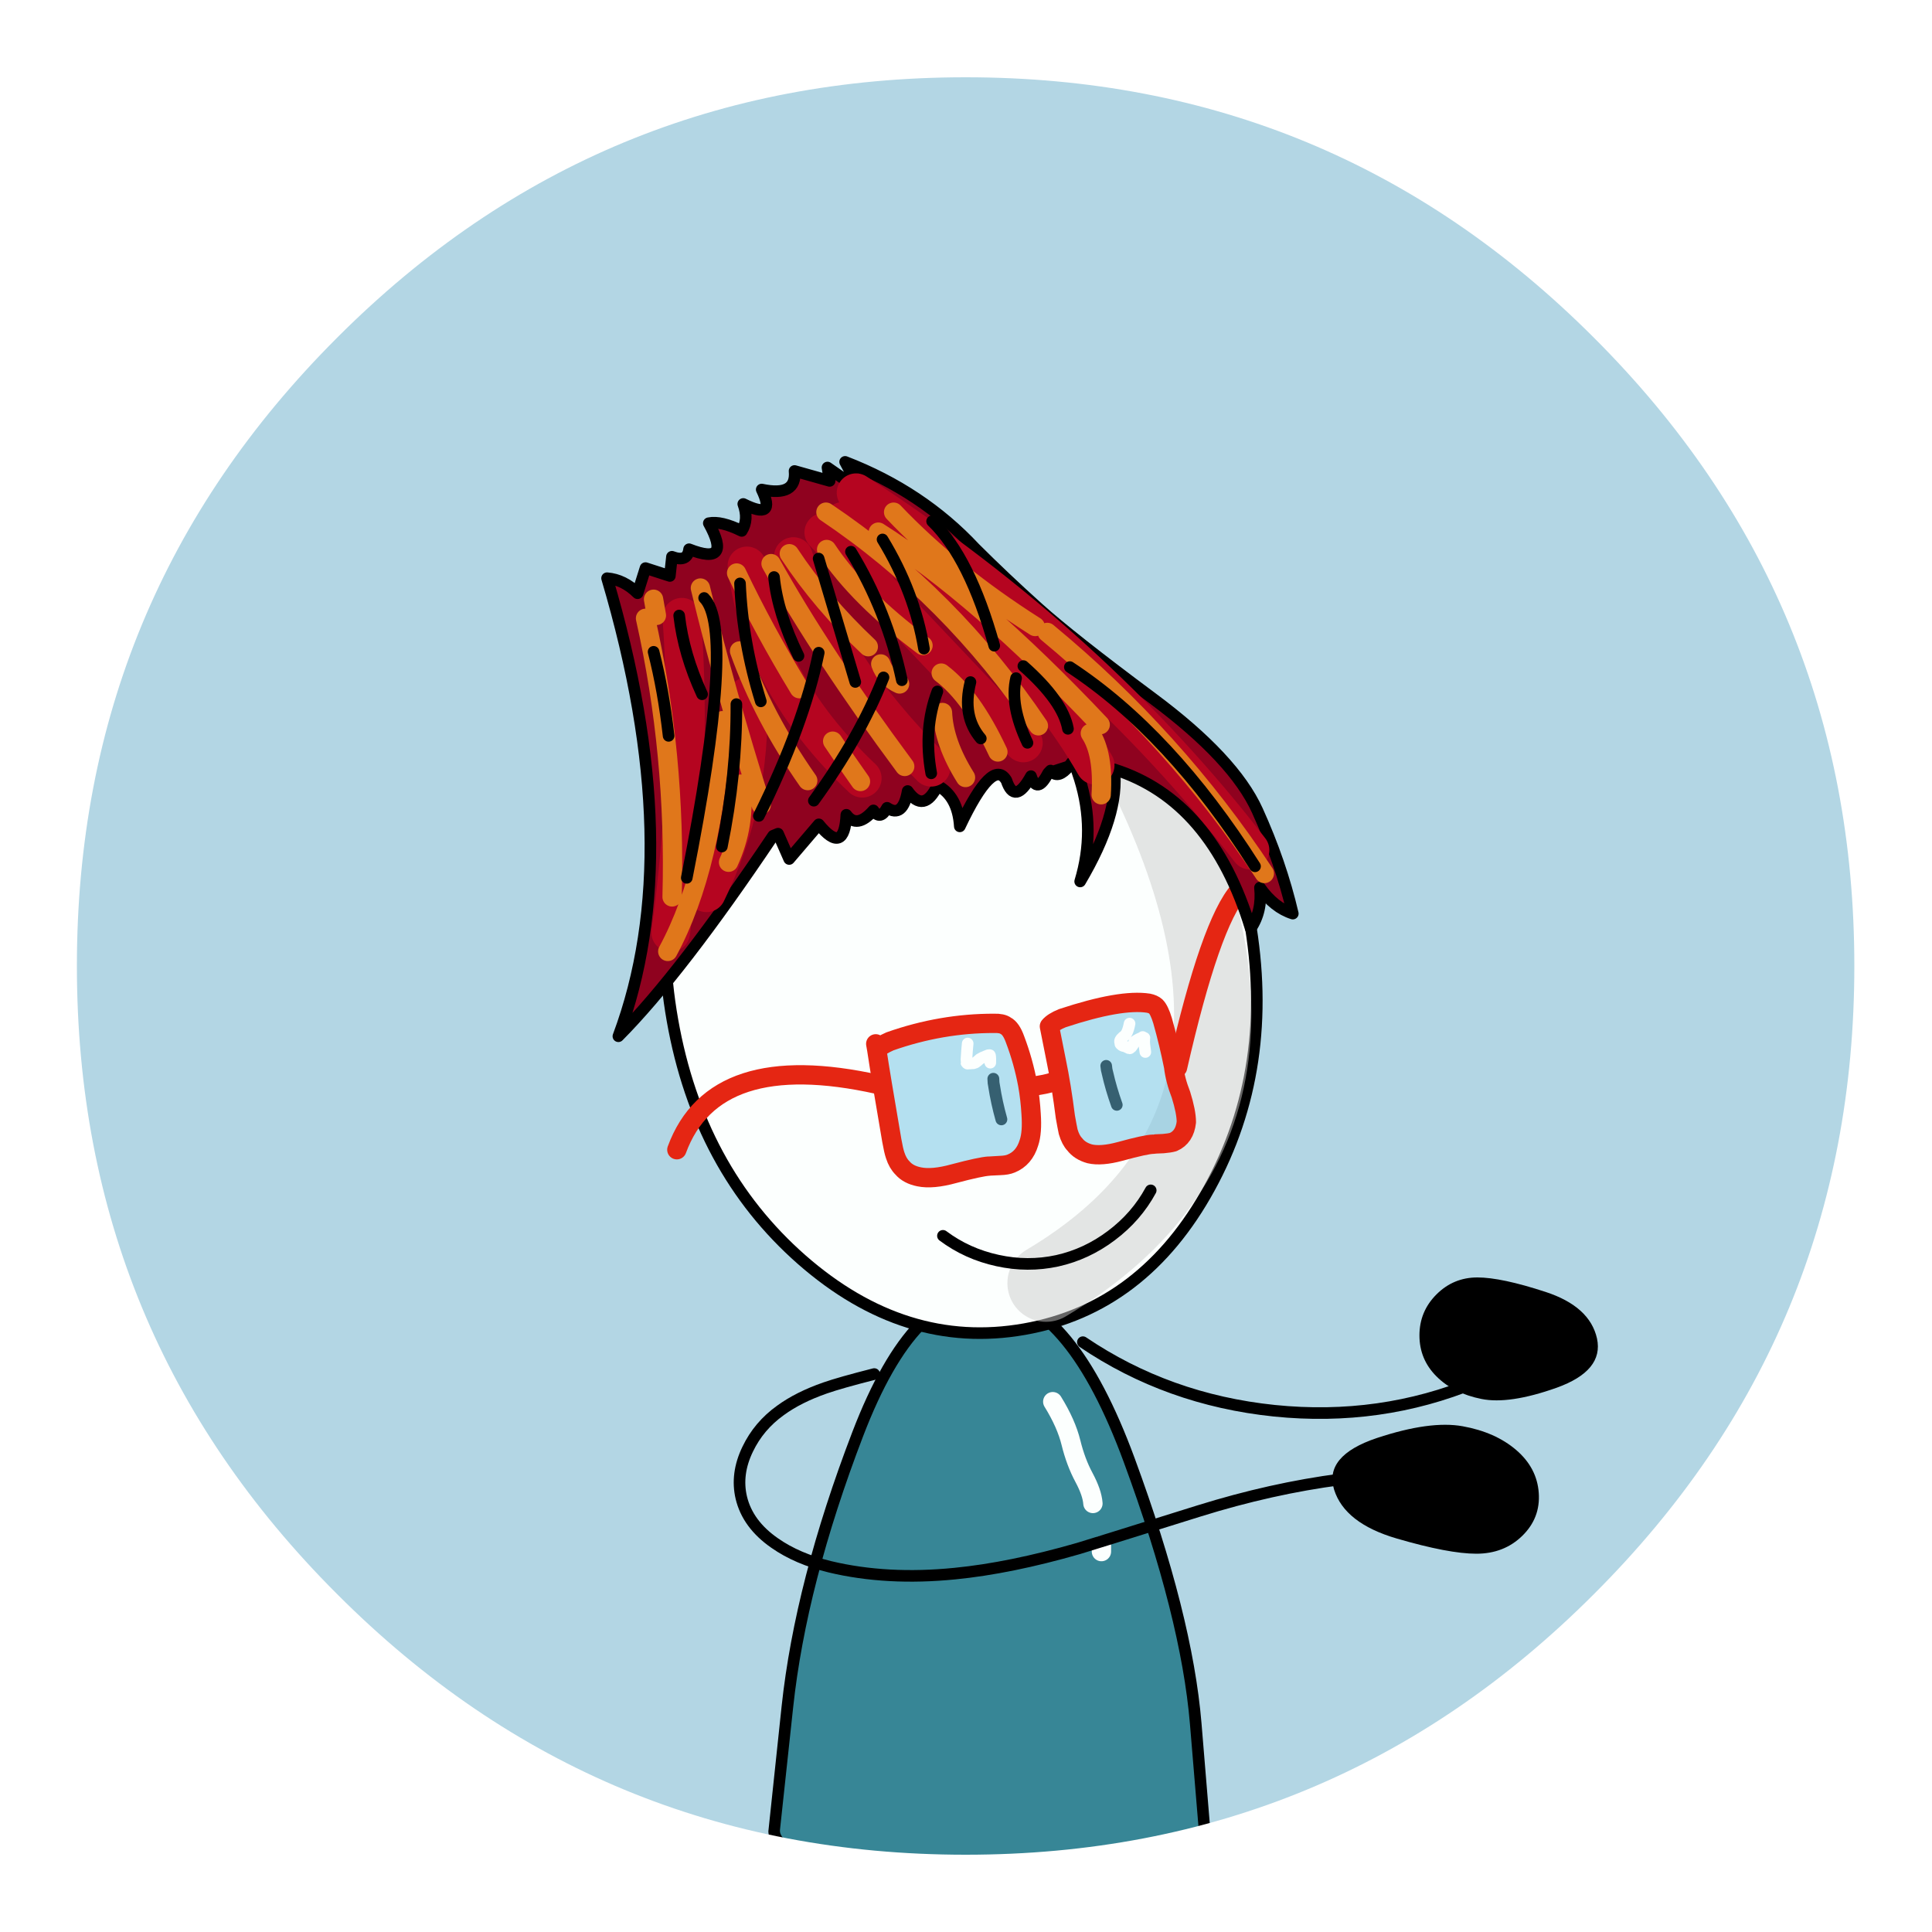
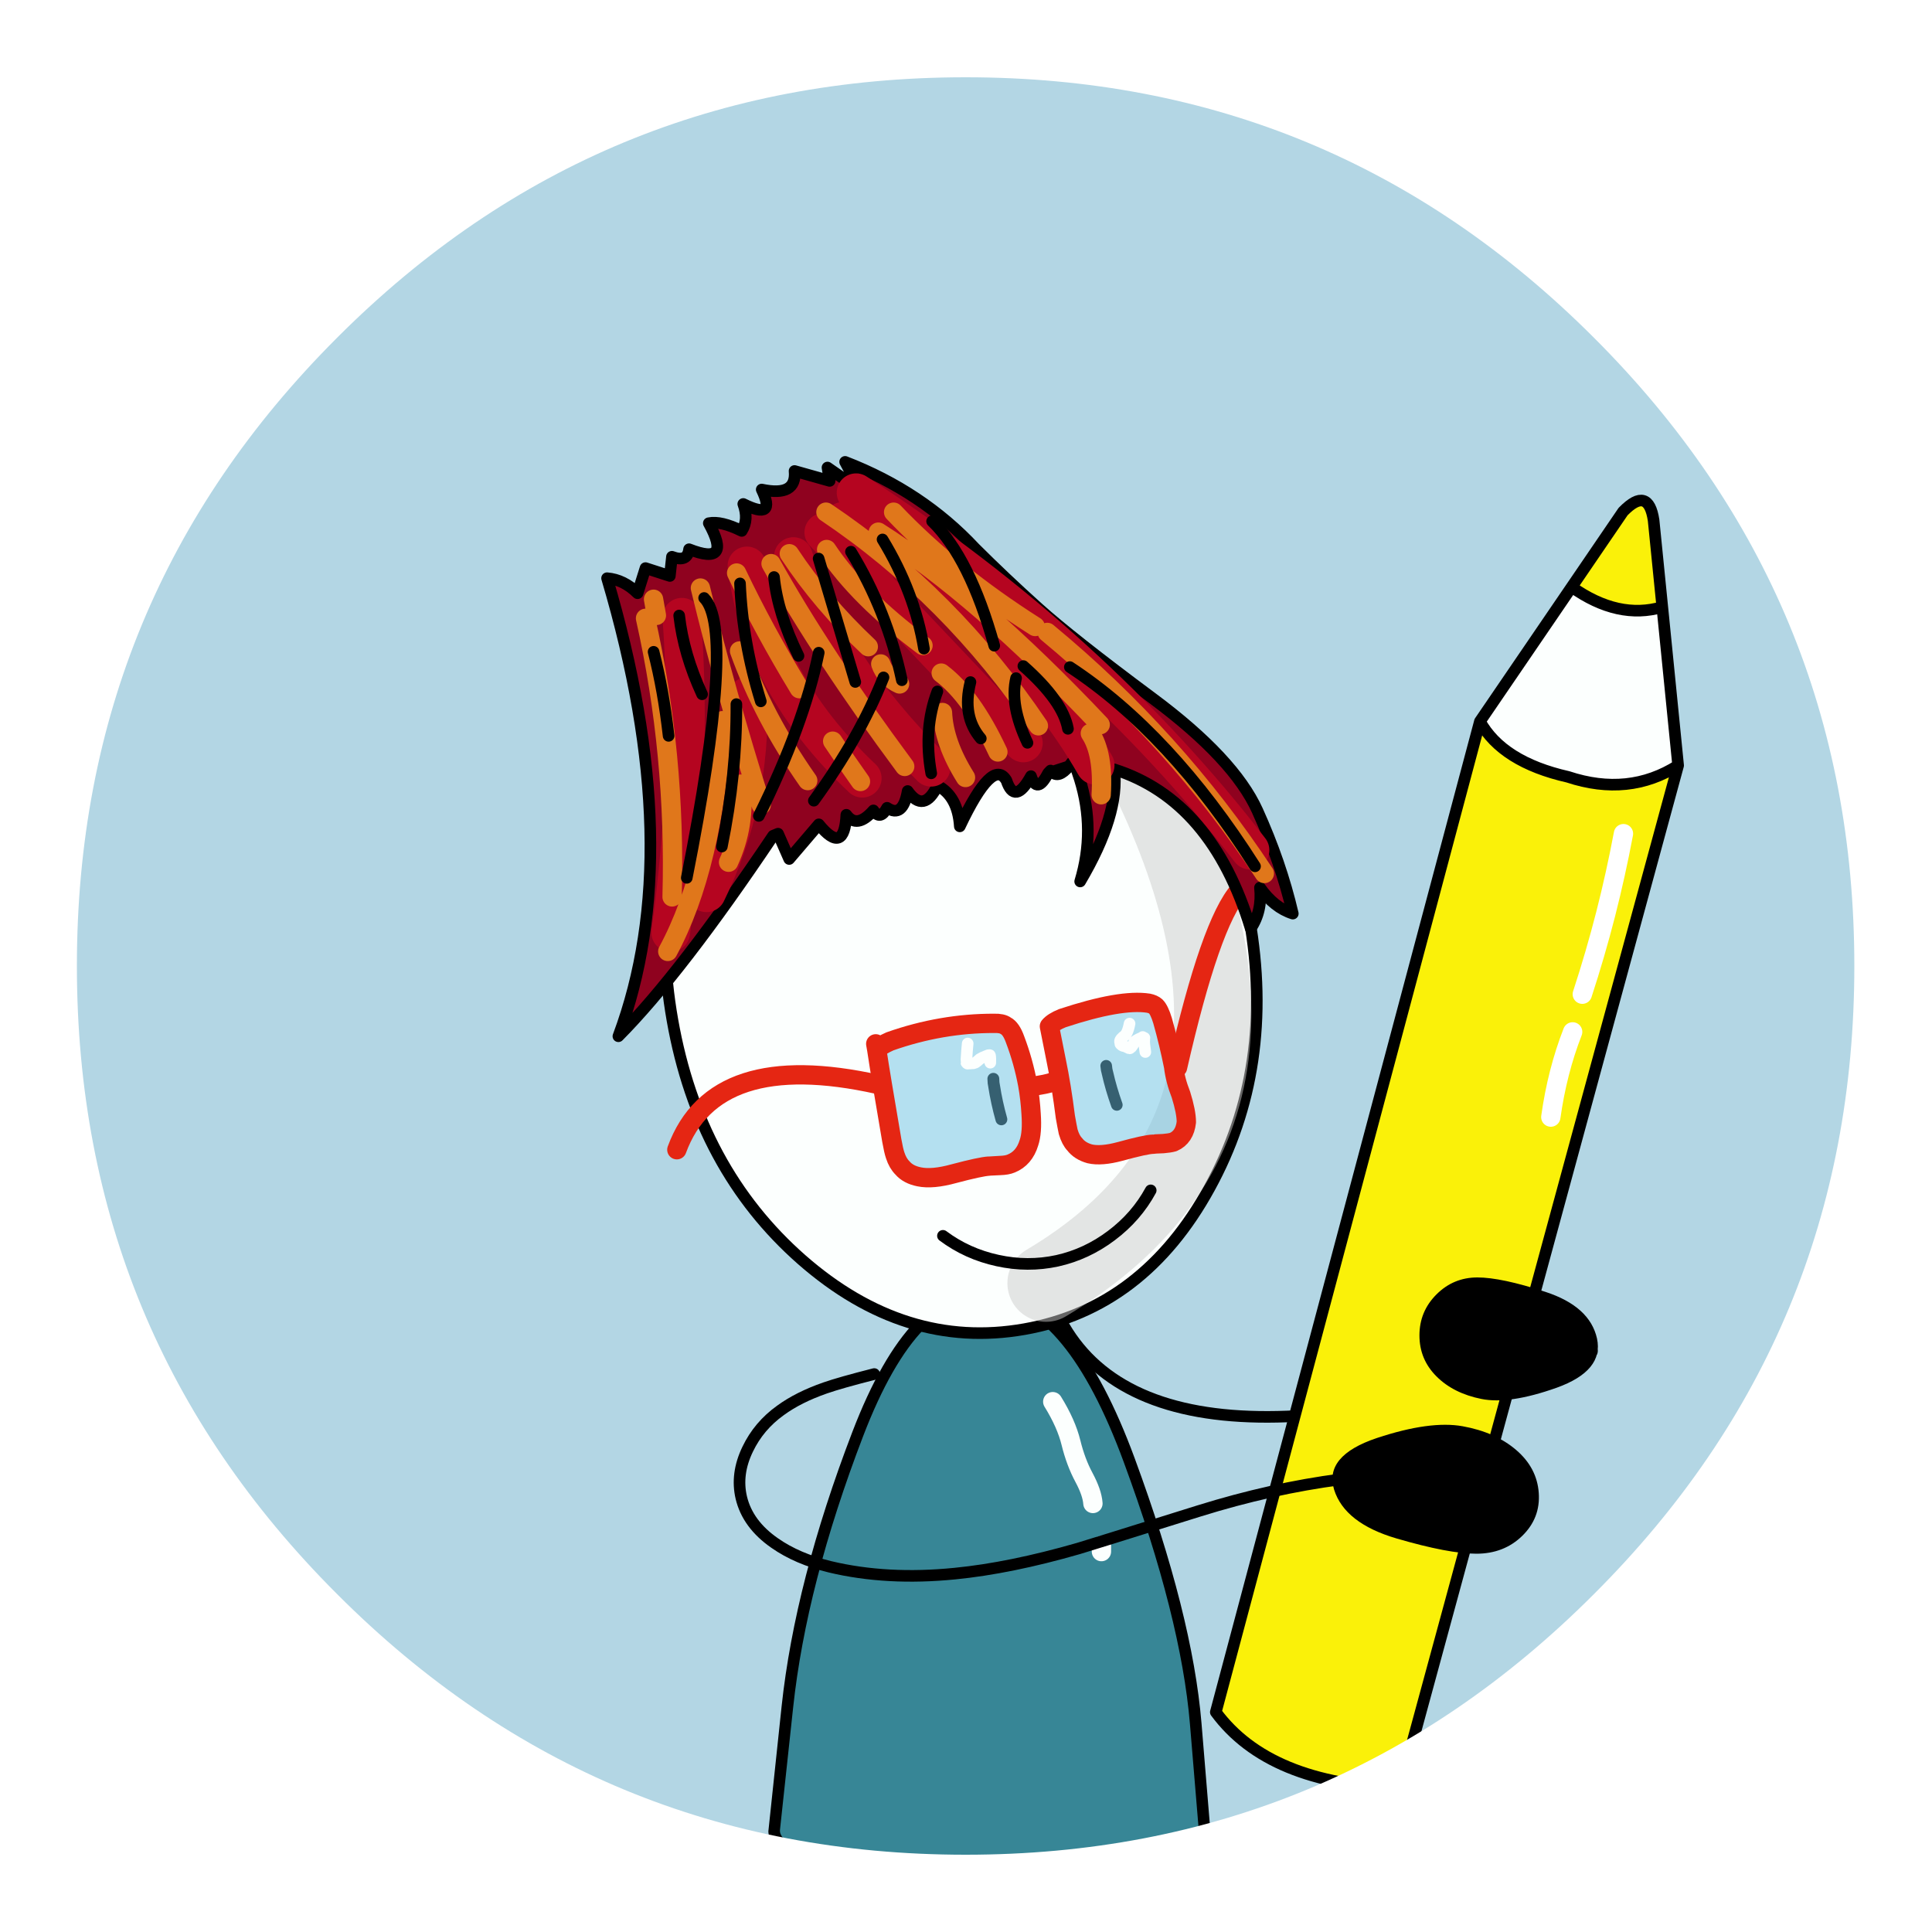
<svg xmlns="http://www.w3.org/2000/svg" xmlns:xlink="http://www.w3.org/1999/xlink" version="1.1" preserveAspectRatio="none" x="0px" y="0px" width="500px" height="500px" viewBox="0 0 500 500">
  <defs>
    <g id="background_0_Layer0_0_FILL">
      <path fill="#B3D6E4" stroke="none" d=" M 173.2 -173.25 Q 101.5 -245 0 -245 -101.5 -245 -173.25 -173.25 -245 -101.5 -245 0 -245 101.5 -173.25 173.2 -101.5 245 0 245 101.5 245 173.2 173.2 245 101.5 245 0 245 -101.5 173.2 -173.25 Z" />
    </g>
    <g id="lijf_0_Layer1_0_FILL">
      <path fill="#378696" stroke="none" d=" M 36.15 -34.2 Q 21.257 -74.688 0.95 -77.05 -19.313 -79.422 -34.1 -40.9 -48.838 -2.368 -52.3 29.65 -55.704 61.706 -55.7 61.75 -55.7 67.25 -39.45 71.15 -23.1 75.05 0 75.05 23.1 75.05 39.4 71.15 55.7 67.25 55.7 61.75 55.701 61.702 53.4 34 51.095 6.293 36.15 -34.2 Z" />
    </g>
    <g id="hoofd_14_Layer10_0_FILL">
      <path fill="#FCFFFE" stroke="none" d=" M 44.5 -28.8 Q 66.75 -56.5 66.75 -95.65 66.75 -134.8 44.5 -162.5 22.3 -190.2 -9.05 -190.2 -40.4 -190.2 -62.65 -162.5 -84.85 -134.8 -84.85 -95.65 -84.85 -56.5 -62.65 -28.8 -40.4 -1.1 -9.05 -1.1 22.3 -1.1 44.5 -28.8 Z" />
    </g>
    <g id="bril1_0_Layer1_0_FILL">
      <path fill="#6DC2E4" fill-opacity="0.498" stroke="none" d=" M 18.55 -0.5 Q 18.5 -6.65 17.35 -12.7 16.85 -15.6 15.6 -16.55 14.8 -17.4 12.75 -17.7 -0.7 -20.1 -14.6 -17.8 -17.25 -17.15 -18.35 -16.3 -18.45 -12.45 -18.5 -7.1 -18.55 -0.8 -18.6 7.55 -18.6 10.25 -18.4 11.5 -18.1 13.65 -17.1 15.05 -15.95 17 -13.25 18.05 -10 19.35 -4.25 18.8 2.8 18.2 5 18.45 5.15 18.45 7.9 18.8 9.65 19.05 10.75 18.8 14.35 18.05 16.25 14.3 17.6 11.85 18.1 7.05 18.55 3.25 18.55 -0.5 Z" />
    </g>
    <g id="bril2_0_Layer1_0_FILL">
-       <path fill="#6DC2E4" fill-opacity="0.498" stroke="none" d=" M 9.85 -16.55 Q 9.3 -17.25 8.15 -17.7 1.25 -20.05 -14.5 -17.75 -17.05 -17.2 -18.15 -16.25 -18.05 -12.25 -17.95 -7.05 -17.75 -0.6 -18.15 7.5 -18.15 10.1 -18.1 11.45 -17.85 13.7 -17 14.95 -16 16.9 -13.6 18.05 -10.8 19.25 -5.75 18.8 1.15 18.15 3 18.45 3.1 18.4 5.6 18.75 7.2 18.9 8.2 18.8 11.35 18.05 12.45 14.3 12.9 11.7 12.3 7.05 11.5 3.15 11.7 -0.4 11.55 -6.7 10.95 -12.6 10.6 -15.5 9.85 -16.55 Z" />
+       <path fill="#6DC2E4" fill-opacity="0.498" stroke="none" d=" M 11.7 -0.4 Q 11.55 -6.7 10.95 -12.6 10.6 -15.5 9.85 -16.55 9.3 -17.25 8.15 -17.7 1.25 -20.05 -14.5 -17.75 -17.05 -17.2 -18.15 -16.25 -18.05 -12.25 -17.95 -7.05 -17.75 -0.6 -18.15 7.5 -18.15 10.1 -18.1 11.45 -17.85 13.7 -17 14.95 -16 16.9 -13.6 18.05 -10.8 19.25 -5.75 18.8 1.15 18.15 3 18.45 3.1 18.4 5.6 18.75 7.2 18.9 8.2 18.8 11.35 18.05 12.45 14.3 12.9 11.7 12.3 7.05 11.5 3.15 11.7 -0.4 Z" />
    </g>
    <g id="haar_0_Layer3_0_FILL">
      <path fill="#8F021F" stroke="none" d=" M 37.5 -22.7 Q 30.35 -31.85 24.1 -40.75 13.15 -57.6 -5.1 -68.6 L -2.5 -60.65 -9.85 -67.95 -9.9 -64.45 -18.4 -68.55 Q -18.95 -61.8 -27.6 -65.3 -25.15 -56.65 -32.95 -62.45 -32.2 -58.2 -34.55 -55.65 -39.4 -59.2 -42.6 -59.1 -38.45 -47 -48.8 -53.35 -49.8 -50 -53.5 -52.2 L -54.9 -47.4 -60.75 -50.5 -63.9 -44.45 Q -66.8 -48.55 -71 -49.65 -62.7 23.4 -88.7 67.6 -70.05 54.45 -40.25 23.45 L -38.9 23.15 -37.2 30.1 -28.1 22.6 Q -23 31.75 -20.65 21.4 -18.6 25.55 -13.55 21.5 -12.3 24.45 -9.95 21.45 -6.4 24.85 -3.95 18.1 -0.85 24.65 3.9 18.05 8.6 21.7 7.75 29.45 19.25 13.25 21.7 19.85 22.7 26.6 28.15 19.85 28.85 24.85 32.65 19.85 L 33.4 19.3 Q 33.5 19.5 33.65 19.7 L 38.25 19.05 Q 38.65 18.65 39.15 18.2 L 39.8 18.8 Q 40.2 20.8 40.45 22.8 42.2 36.55 35.95 48.9 49.1 33.55 49.65 21.85 73.15 34.15 77.3 68.55 81.05 64.7 81.5 58.55 84.2 64.3 88.7 66.65 87.95 53 84.3 38.8 80.65 24.55 62.65 5.5 44.65 -13.55 37.5 -22.7 Z" />
+     </g>
+     <g id="potlood_0_Layer0_0_FILL">
+       <path fill="#FAF109" stroke="none" d=" M 59.85 -98.05 Q 47.05 -89.9 31.35 -95.1 14.35 -98.95 8.55 -109.45 L -59.8 146.95 Q -46.05 165.6 -12.15 166.65 L 59.85 -98.05 M 45.7 -80.4 Q 43.75 -70 41.1 -59.6 38.45 -49.25 35.05 -38.85 38.45 -49.25 41.1 -59.6 43.75 -70 45.7 -80.4 M 32.55 -29.1 Q 28.55 -18.85 26.9 -7.05 28.55 -18.85 32.55 -29.1 M 53.5 -161.5 Q 52.15 -170.45 45.6 -163.75 L 32.3 -144.25 Q 44.35 -135.7 55.75 -139.05 L 53.5 -161.5 Z" />
+       <path fill="#FCFFFE" stroke="none" d=" M 32.3 -144.25 L 8.55 -109.45 Q 14.35 -98.95 31.35 -95.1 47.05 -89.9 59.85 -98.05 L 55.75 -139.05 Q 44.35 -135.7 32.3 -144.25 Z" />
    </g>
    <g id="handje_0_Layer0_0_FILL">
      <path fill="#000000" stroke="none" d=" M -41.05 -14 Q -45.45 -9.6 -45.45 -3.4 -45.45 2.8 -41.05 7.2 -36.65 11.6 -29.4 13.05 -22.2 14.5 -9.95 10.15 2.3 5.75 0.5 -2.6 -1.35 -10.9 -12.8 -14.65 -24.25 -18.4 -30.45 -18.4 -36.65 -18.4 -41.05 -14 Z" />
    </g>
    <g id="afdek_0_Layer0_0_FILL">
-       <path fill="#FFFFFF" stroke="none" d=" M 250 250 L 250 -250 -250 -250 -250 250 250 250 M -169.8 -169.7 Q -99.55 -240 -0.1 -240 99.3 -240 169.55 -169.7 239.9 -99.45 239.9 0 239.9 99.45 169.55 169.65 99.3 240 -0.1 240 -99.55 240 -169.8 169.65 -240.1 99.45 -240.1 0 -240.1 -99.45 -169.8 -169.7 Z" />
+       <path fill="#FFFFFF" stroke="none" d=" M 250 -250 L -250 -250 -250 250 250 250 250 -250 M -169.8 -169.7 Q -99.55 -240 -0.1 -240 99.3 -240 169.55 -169.7 239.9 -99.45 239.9 0 239.9 99.45 169.55 169.65 99.3 240 -0.1 240 -99.55 240 -169.8 169.65 -240.1 99.45 -240.1 0 -240.1 -99.45 -169.8 -169.7 Z" />
    </g>
-     <path id="Layer7_0_1_STROKES" stroke="#000000" stroke-width="3" stroke-linejoin="round" stroke-linecap="round" fill="none" d=" M 280.25 347.35 Q 302.25 362.25 329.8 365.1 357.25 367.9 381.85 357.75" />
+     <path id="Symbool_127_0_Layer0_0_1_STROKES" stroke="#000000" stroke-width="3" stroke-linejoin="round" stroke-linecap="round" fill="none" d=" M -70.15 -15.7 Q -50.6 38.75 70.15 -1.25" />
    <path id="lijf_0_Layer1_0_1_STROKES" stroke="#000000" stroke-width="3" stroke-linejoin="round" stroke-linecap="round" fill="none" d=" M 55.7 61.75 Q 55.7 67.25 39.4 71.15 23.1 75.05 0 75.05 -23.1 75.05 -39.45 71.15 -55.7 67.25 -55.7 61.75 -55.704 61.706 -52.275 29.675 -48.838 -2.368 -34.075 -40.9 -19.313 -79.422 0.975 -77.05 21.257 -74.688 36.175 -34.2 51.095 6.293 53.4 34 55.701 61.702 55.7 61.75 Z" />
-     <path id="lijf_0_Layer0_0_1_STROKES" stroke="#FCFFFE" stroke-width="5" stroke-linejoin="round" stroke-linecap="round" fill="none" d=" M 16.4 -49.3 Q 19.9 -43.647 21.125 -38.65 22.351 -33.659 24.475 -29.7 26.599 -25.738 26.8 -22.95 M 29 -10.5 L 29 -12.05" />
+     <path id="lijf_0_Layer0_0_1_STROKES" stroke="#FCFFFE" stroke-width="5" stroke-linejoin="round" stroke-linecap="round" fill="none" d=" M 29 -10.5 L 29 -12.05 M 16.4 -49.3 Q 19.9 -43.647 21.125 -38.65 22.351 -33.659 24.475 -29.7 26.599 -25.738 26.8 -22.95" />
    <path id="hoofd_14_Layer10_0_1_STROKES" stroke="#000000" stroke-width="3" stroke-linejoin="round" stroke-linecap="round" fill="none" d=" M 66.75 -95.65 Q 66.75 -56.5 44.5 -28.8 22.3 -1.1 -9.05 -1.1 -40.4 -1.1 -62.65 -28.8 -84.85 -56.5 -84.85 -95.65 -84.85 -134.8 -62.65 -162.5 -40.4 -190.2 -9.05 -190.2 22.3 -190.2 44.5 -162.5 66.75 -134.8 66.75 -95.65 Z" />
    <path id="hoofd_14_Layer9_0_1_STROKES" stroke="#CCCCCC" stroke-opacity="0.498" stroke-width="20" stroke-linejoin="round" stroke-linecap="round" fill="none" d=" M -1.45 -11.85 Q 75.95 -41.15 46.45 -139.75" />
    <path id="ogen_14_Layer0_0_1_STROKES" stroke="#000000" stroke-width="3" stroke-linejoin="round" stroke-linecap="round" fill="none" d=" M -1.9 -1.25 Q -2 -0.1 -1.9 0.6 -1.7 4.8 -0.95 9.2" />
    <path id="bril1_0_Layer1_0_1_STROKES" stroke="#E52613" stroke-width="5" stroke-linejoin="round" stroke-linecap="round" fill="none" d=" M -18.35 -16.3 Q -17.25 -17.15 -14.6 -17.8 -0.7 -20.1 12.75 -17.7 14.8 -17.4 15.6 -16.55 16.85 -15.6 17.35 -12.7 18.5 -6.65 18.55 -0.5 18.55 3.25 18.1 7.05 17.6 11.85 16.25 14.3 14.35 18.05 10.75 18.8 9.65 19.05 7.9 18.8 5.15 18.45 5 18.45 2.8 18.2 -4.25 18.8 -10 19.35 -13.25 18.05 -15.95 17 -17.1 15.05 -18.1 13.65 -18.4 11.5 -18.6 10.25 -18.6 7.55 -18.55 -0.8 -18.5 -7.1 -18.45 -12.45 -18.35 -16.3 -18.35 -17.1 -18.35 -17.8" />
    <path id="bril1_0_Layer0_0_1_STROKES" stroke="#FCFFFE" stroke-width="3" stroke-linejoin="round" stroke-linecap="round" fill="none" d=" M 5.1 -13.75 Q 4.5 -11.6 4.25 -10.5 4 -9.65 4 -9.1 3.9 -9 3.9 -8.95 3.9 -8.85 4 -8.85 4 -8.6 4.35 -8.6 4.6 -8.6 5.25 -8.5 5.7 -8.4 6 -8.5 6.3 -8.5 6.75 -8.8 L 7.5 -9.25 Q 8.1 -9.5 9.35 -9.75 L 9.85 -9.85 Q 10.25 -9.85 10.25 -9.75 L 10.25 -9.35 Q 10.25 -9.1 10 -7.85" />
    <path id="bril2_0_Layer1_0_1_STROKES" stroke="#E52613" stroke-width="5" stroke-linejoin="round" stroke-linecap="round" fill="none" d=" M -18.15 -16.25 Q -17.05 -17.2 -14.5 -17.75 1.25 -20.05 8.15 -17.7 9.3 -17.25 9.85 -16.55 10.6 -15.5 10.95 -12.6 11.55 -6.7 11.7 -0.4 11.5 3.15 12.3 7.05 12.9 11.7 12.45 14.3 11.35 18.05 8.2 18.8 7.2 18.9 5.6 18.75 3.1 18.4 3 18.45 1.15 18.15 -5.75 18.8 -10.8 19.25 -13.6 18.05 -16 16.9 -17 14.95 -17.85 13.7 -18.1 11.45 -18.15 10.1 -18.15 7.5 -17.75 -0.6 -17.95 -7.05 -18.05 -12.25 -18.15 -16.25 Z" />
    <path id="bril2_0_Layer0_0_1_STROKES" stroke="#FCFFFE" stroke-width="3" stroke-linejoin="round" stroke-linecap="round" fill="none" d=" M 2.4 -13.35 Q 1.4 -10.65 0.2 -10.3 -1.2 -9.45 -0.75 -8.8 L -0.8 -8.65 Q -0.95 -8.5 -0.7 -8.5 -0.75 -8.2 -0.15 -7.9 0 -7.95 0.8 -7.35 1.45 -6.8 1.5 -7.2 1.75 -7.05 2.15 -7.65 2.45 -7.75 2.75 -8.45 3.2 -8.8 4.6 -9.15 4.8 -8.85 5.15 -9.35 5.25 -9.1 5.55 -9.05 5.3 -8.65 5.4 -8.4 5.2 -7.9 5.15 -5.4" />
-     <path id="hoofd_14_Layer4_0_1_STROKES" stroke="#000000" stroke-width="3" stroke-linejoin="round" stroke-linecap="round" fill="none" d=" M -25.6 -28.55 Q -20.25 -22.85 -12.8 -19.8 -5.4 -16.75 2.4 -17.05 10.2 -17.4 17.35 -21.05 24.55 -24.7 29.4 -30.8" />
-     <path id="hoofd_14_Layer3_0_1_STROKES" stroke="#E52613" stroke-width="5" stroke-linejoin="round" stroke-linecap="round" fill="none" d=" M 41.75 -60.9 Q 56.65 -96.3 65.45 -103.25" />
-     <path id="hoofd_14_Layer2_0_1_STROKES" stroke="#E52613" stroke-width="5" stroke-linejoin="round" stroke-linecap="round" fill="none" d=" M 3.75 -62.6 L 5.45 -62.6 Q 9 -62.55 10.3 -63.05" />
-     <path id="hoofd_14_Layer1_0_1_STROKES" stroke="#E52613" stroke-width="5" stroke-linejoin="round" stroke-linecap="round" fill="none" d=" M -89.55 -62.45 Q -75.45 -86.7 -35.35 -70.05" />
+     <path id="Symbool_219_0_Layer0_0_1_STROKES" stroke="#000000" stroke-width="3" stroke-linejoin="round" stroke-linecap="round" fill="none" d=" M -27.5 -4.65 Q -22.15 1.05 -14.7 4.1 -7.3 7.15 0.5 6.85 8.3 6.5 15.45 2.85 22.65 -0.8 27.5 -6.9" />
+     <path id="Symbool_194_0_Layer0_0_1_STROKES" stroke="#E52613" stroke-width="5" stroke-linejoin="round" stroke-linecap="round" fill="none" d=" M -11.85 21.15 Q 3.05 -14.25 11.85 -21.2" />
+     <path id="Symbool_169_0_Layer0_0_1_STROKES" stroke="#E52613" stroke-width="5" stroke-linejoin="round" stroke-linecap="round" fill="none" d=" M -3.25 0.2 L -1.55 0.2 Q 2 0.25 3.3 -0.25" />
+     <path id="Symbool_144_0_Layer0_0_1_STROKES" stroke="#E52613" stroke-width="5" stroke-linejoin="round" stroke-linecap="round" fill="none" d=" M -27.1 7.2 Q -13 -17.05 27.1 -0.4" />
    <path id="haar_0_Layer3_0_1_STROKES" stroke="#000000" stroke-width="3" stroke-linejoin="round" stroke-linecap="round" fill="none" d=" M 38.25 19.05 Q 38.65 18.65 39.15 18.2 L 39.8 18.8 Q 40.2 20.8 40.45 22.8 42.2 36.55 35.95 48.9 49.1 33.55 49.65 21.85 73.15 34.15 77.3 68.55 81.05 64.7 81.5 58.55 84.2 64.3 88.7 66.65 87.95 53 84.3 38.8 80.65 24.55 62.65 5.5 44.65 -13.55 37.5 -22.7 30.35 -31.85 24.1 -40.75 13.15 -57.6 -5.1 -68.6 L -2.5 -60.65 -9.85 -67.95 -9.9 -64.45 -18.4 -68.55 Q -18.95 -61.8 -27.6 -65.3 -25.15 -56.65 -32.95 -62.45 -32.2 -58.2 -34.55 -55.65 -39.4 -59.2 -42.6 -59.1 -38.45 -47 -48.8 -53.35 -49.8 -50 -53.5 -52.2 L -54.9 -47.4 -60.75 -50.5 -63.9 -44.45 Q -66.8 -48.55 -71 -49.65 -62.7 23.4 -88.7 67.6 -70.05 54.45 -40.25 23.45 L -38.9 23.15 -37.2 30.1 -28.1 22.6 Q -23 31.75 -20.65 21.4 -18.6 25.55 -13.55 21.5 -12.3 24.45 -9.95 21.45 -6.4 24.85 -3.95 18.1 -0.85 24.65 3.9 18.05 8.6 21.7 7.75 29.45 19.25 13.25 21.7 19.85 22.7 26.6 28.15 19.85 28.85 24.85 32.65 19.85 L 33.4 19.3 Q 33.5 19.5 33.65 19.7 L 38.25 19.05 Q 35.05 21.75 33.65 19.7" />
-     <path id="haar_0_Layer2_0_1_STROKES" stroke="#B50520" stroke-width="10" stroke-linejoin="round" stroke-linecap="round" fill="none" d=" M -59.8 35 Q -44.202 13.696 -40.4 -13.25 M -53.7 -36.35 Q -57.84 3.575 -70.7 43.5 M -14.95 12.8 Q -36.277 -15.893 -34.8 -46.5 M -22.55 -46.8 Q -18.379 -17.48 3.1 13.1 M 27.7 11.05 L -13.7 -51.6 M 45 19.95 Q 30.632 -19.775 -8.3 -53.55 M -3.7 -60.25 Q 49.878 -10.27 80.65 48.55" />
-     <path id="haar_0_Layer1_0_1_STROKES" stroke="#E0771B" stroke-width="5" stroke-linejoin="round" stroke-linecap="round" fill="none" d=" M 5 -53.6 Q 17.18 -35.251 35.95 -18.1 M 45.2 27.75 Q 47.696 17.379 45.2 11.6 M 9.9 -10.45 Q 16.63 -3.238 20.8 12.2 M 8.45 -0.35 Q 7.427 7.451 11.4 17.25 M 48.1 9.85 Q 22.676 -28.716 0.2 -49.2 M 38.75 -16.05 Q 66.557 16.582 83.25 55.15 M -60.1 -42.2 L -60.1 -37.95 M -5.1 -15.5 Q -4.436 -11.733 -1.2 -9.55 M -23.45 -47.7 Q -17.374 -33.668 -7.5 -20.45 M -37.75 -45.15 Q -33.314 -29.178 -26.95 -12.85 M -20.825 2.025 Q -18.298 7.76 -15.55 13.55 M -52.8 28.2 Q -46.72 19.443 -46.15 8.85 M -72.3 48.2 Q -56.803 28.642 -48 -8.15 M -63 -37.7 Q -61.344 -1.6 -68.75 34.5 M -47.65 -42.95 Q -45.927 -15.305 -41.9 15.05 M -40.5 -25.15 Q -37.431 -7.185 -28.95 10.95 M -3.6 11.7 Q -19.668 -20.452 -28.55 -46 M -13.75 -47.1 Q -7.787 -33.435 6.5 -18.3 M -12.25 -56.65 Q 15.78 -29.703 32.3 7.35" />
-     <path id="haar_0_Layer0_0_1_STROKES" stroke="#000000" stroke-width="3" stroke-linejoin="round" stroke-linecap="round" fill="none" d=" M 0.95 -47.15 Q 6.751 -32.3 6.6 -17.45 M 14.4 -49.55 Q 22.356 -38.546 24.65 -15.05 M 42.95 -6.2 Q 65.587 15.107 81.2 52.9 M 31.15 -8.55 Q 39.662 2.145 39.7 9.45 M 28.75 -5.8 Q 25.906 0.804 28.75 11.2 M 16.95 -6.85 Q 13.212 1.449 17.05 8 M 8.1 -5.95 Q 2.796 2.964 2.85 14.65 M -54.3 -36.9 Q -54.91 -26.839 -52 -15.8 M -62.45 -28.8 Q -61.67 -18.505 -62.4 -6.7 M -28.4 -42.45 Q -29.079 -32.913 -25.7 -21.25 M -37.35 -42.35 Q -39.365 -27.216 -37.35 -11.35 M -16.2 -45.15 L -12.4 -12.05 M -7.65 -45.45 Q -1.113 -28.789 -0.45 -10.4 M -43.7 -11.75 Q -46.738 5.984 -53.8 23.9 M -47.15 -40.25 Q -40.481 -30.669 -64.15 30.3 M -5 -11.95 Q -13.755 2.29 -28.3 16.35 M -20.4 -21.15 Q -27.464 -3.358 -43 17.75" />
-     <path id="Layer2_0_1_STROKES" stroke="#000000" stroke-width="3" stroke-linejoin="round" stroke-linecap="round" fill="none" d=" M 226.25 355.6 Q 217.4 357.85 213.55 359.2 206.65 361.6 202 365 196.4 369 193.5 375.05 190.4 381.45 191.85 387.6 193.5 394.5 200.5 399.35 206.35 403.45 214.85 405.5 229.55 409 247.1 407.25 261.4 405.85 279.1 400.75 280.85 400.25 310.25 391.05 329 385.2 347 382.85" />
+     <path id="haar_0_Layer2_0_1_STROKES" stroke="#B50520" stroke-width="10" stroke-linejoin="round" stroke-linecap="round" fill="none" d=" M -3.7 -60.25 Q 49.878 -10.27 80.65 48.55 M 45 19.95 Q 30.632 -19.775 -8.3 -53.55 M 27.7 11.05 L -13.7 -51.6 M -22.55 -46.8 Q -18.379 -17.48 3.1 13.1 M -14.95 12.8 Q -36.277 -15.893 -34.8 -46.5 M -53.7 -36.35 Q -57.84 3.575 -70.7 43.5 M -59.8 35 Q -44.202 13.696 -40.4 -13.25" />
+     <path id="haar_0_Layer1_0_1_STROKES" stroke="#E0771B" stroke-width="5" stroke-linejoin="round" stroke-linecap="round" fill="none" d=" M 5 -53.6 Q 17.18 -35.251 35.95 -18.1 M 45.2 27.75 Q 47.696 17.379 45.2 11.6 M 38.75 -16.05 Q 66.557 16.582 83.25 55.15 M 48.1 9.85 Q 22.676 -28.716 0.2 -49.2 M 8.45 -0.35 Q 7.427 7.451 11.4 17.25 M 9.9 -10.45 Q 16.63 -3.238 20.8 12.2 M -60.1 -42.2 L -60.1 -37.95 M -37.75 -45.15 Q -33.314 -29.178 -26.95 -12.85 M -23.45 -47.7 Q -17.374 -33.668 -7.5 -20.45 M -5.1 -15.5 Q -4.436 -11.733 -1.2 -9.55 M -20.825 2.025 Q -18.298 7.76 -15.55 13.55 M -52.8 28.2 Q -46.72 19.443 -46.15 8.85 M -3.6 11.7 Q -19.668 -20.452 -28.55 -46 M -40.5 -25.15 Q -37.431 -7.185 -28.95 10.95 M -47.65 -42.95 Q -45.927 -15.305 -41.9 15.05 M -63 -37.7 Q -61.344 -1.6 -68.75 34.5 M -72.3 48.2 Q -56.803 28.642 -48 -8.15 M -12.25 -56.65 Q 15.78 -29.703 32.3 7.35 M -13.75 -47.1 Q -7.787 -33.435 6.5 -18.3" />
+     <path id="haar_0_Layer0_0_1_STROKES" stroke="#000000" stroke-width="3" stroke-linejoin="round" stroke-linecap="round" fill="none" d=" M 0.95 -47.15 Q 6.751 -32.3 6.6 -17.45 M 14.4 -49.55 Q 22.356 -38.546 24.65 -15.05 M 8.1 -5.95 Q 2.796 2.964 2.85 14.65 M 16.95 -6.85 Q 13.212 1.449 17.05 8 M 28.75 -5.8 Q 25.906 0.804 28.75 11.2 M 31.15 -8.55 Q 39.662 2.145 39.7 9.45 M 42.95 -6.2 Q 65.587 15.107 81.2 52.9 M -62.45 -28.8 Q -61.67 -18.505 -62.4 -6.7 M -54.3 -36.9 Q -54.91 -26.839 -52 -15.8 M -7.65 -45.45 Q -1.113 -28.789 -0.45 -10.4 M -16.2 -45.15 L -12.4 -12.05 M -37.35 -42.35 Q -39.365 -27.216 -37.35 -11.35 M -28.4 -42.45 Q -29.079 -32.913 -25.7 -21.25 M -20.4 -21.15 Q -27.464 -3.358 -43 17.75 M -5 -11.95 Q -13.755 2.29 -28.3 16.35 M -47.15 -40.25 Q -40.481 -30.669 -64.15 30.3 M -43.7 -11.75 Q -46.738 5.984 -53.8 23.9" />
+     <path id="potlood_0_Layer0_0_1_STROKES" stroke="#000000" stroke-width="3" stroke-linejoin="round" stroke-linecap="round" fill="none" d=" M 55.75 -139.05 L 53.5 -161.5 Q 52.15 -170.45 45.6 -163.75 L 32.3 -144.25 Q 44.35 -135.7 55.75 -139.05 L 59.85 -98.05 -12.15 166.65 Q -46.05 165.6 -59.8 146.95 L 8.55 -109.45 32.3 -144.25 M 8.55 -109.45 Q 14.35 -98.95 31.35 -95.1 47.05 -89.9 59.85 -98.05" />
+     <path id="potlood_0_Layer0_0_2_STROKES" stroke="#FFFFFF" stroke-width="5" stroke-linejoin="round" stroke-linecap="round" fill="none" d=" M 45.7 -80.4 Q 43.75 -70 41.1 -59.6 38.45 -49.25 35.05 -38.85 M 32.55 -29.1 Q 28.55 -18.85 26.9 -7.05" />
+     <path id="Symbool_129_0_Layer0_0_1_STROKES" stroke="#000000" stroke-width="3" stroke-linejoin="round" stroke-linecap="round" fill="none" d=" M -42.95 -26.1 Q -51.8 -23.85 -55.65 -22.5 -62.55 -20.1 -67.2 -16.7 -72.8 -12.7 -75.7 -6.65 -78.8 -0.25 -77.35 5.9 -75.7 12.8 -68.7 17.65 -62.85 21.75 -54.35 23.8 -39.65 27.3 -22.1 25.55 -7.8 24.15 9.9 19.05 11.65 18.55 41.05 9.35 59.8 3.5 77.8 1.15" />
    <path id="afdek_0_Layer0_0_1_STROKES" stroke="#FFFFFF" stroke-width="20" stroke-linejoin="round" stroke-linecap="round" fill="none" d=" M 239.9 0 Q 239.9 99.45 169.55 169.65 99.3 240 -0.1 240 -99.55 240 -169.8 169.65 -240.1 99.45 -240.1 0 -240.1 -99.45 -169.8 -169.7 -99.55 -240 -0.1 -240 99.3 -240 169.55 -169.7 239.9 -99.45 239.9 0 Z" />
  </defs>
  <g transform="matrix( 1, 0, 0, 1, 250,250) ">
    <g transform="matrix( 1, 0, 0, 1, 0,0) ">
      <use xlink:href="#background_0_Layer0_0_FILL" />
    </g>
  </g>
-   <g transform="matrix( 1, 0, 0, 1, 0,0) ">
-     <use xlink:href="#Layer7_0_1_STROKES" />
+   <g transform="matrix( 1, 0, 0, 1, 341.85,351) ">
+     <g transform="matrix( 1, 0, 0, 1, 0,0) ">
+       <use xlink:href="#Symbool_127_0_Layer0_0_1_STROKES" />
+     </g>
  </g>
  <g transform="matrix( 1, 0, 0, 1, 256.05,412.05) ">
    <g transform="matrix( 1, 0, 0, 1, 0,0) ">
      <use xlink:href="#lijf_0_Layer1_0_FILL" />
      <use xlink:href="#lijf_0_Layer1_0_1_STROKES" />
    </g>
    <g transform="matrix( 1, 0, 0, 1, 0,0) ">
      <use xlink:href="#lijf_0_Layer0_0_1_STROKES" />
    </g>
  </g>
  <g transform="matrix( 0.9848022, -0.173645, 0.173645, 0.9848022, 274.2,343.5) ">
    <g transform="matrix( 1, 0, 0, 1, 0,0) ">
      <use xlink:href="#hoofd_14_Layer10_0_FILL" />
      <use xlink:href="#hoofd_14_Layer10_0_1_STROKES" />
    </g>
    <g transform="matrix( 1, 0, 0, 1, 0,0) ">
      <use xlink:href="#hoofd_14_Layer9_0_1_STROKES" />
    </g>
    <g transform="matrix( 1.017532, 0.07112122, -0.07112122, 1.017532, -3.85,-64.9) ">
      <g transform="matrix( 1, 0, 0, 1, 0,0) ">
        <use xlink:href="#ogen_14_Layer0_0_1_STROKES" />
      </g>
    </g>
    <g transform="matrix( 1, 0, 0, 1, 25.55,-63.3) ">
      <g transform="matrix( 1, 0, 0, 1, 0,0) ">
        <use xlink:href="#ogen_14_Layer0_0_1_STROKES" />
      </g>
    </g>
    <g transform="matrix( 1, 0, 0, 1, -15.75,-62.7) ">
      <g transform="matrix( 1, 0, 0, 1, 0,0) ">
        <use xlink:href="#bril1_0_Layer1_0_FILL" />
        <use xlink:href="#bril1_0_Layer1_0_1_STROKES" />
      </g>
      <g transform="matrix( 1, 0, 0, 1, 0,0) ">
        <use xlink:href="#bril1_0_Layer0_0_1_STROKES" />
      </g>
    </g>
    <g transform="matrix( 1, 0, 0, 1, 29.1,-60.9) ">
      <g transform="matrix( 1, 0, 0, 1, 0,0) ">
        <use xlink:href="#bril2_0_Layer1_0_FILL" />
        <use xlink:href="#bril2_0_Layer1_0_1_STROKES" />
      </g>
      <g transform="matrix( 1, 0, 0, 1, 0,0) ">
        <use xlink:href="#bril2_0_Layer0_0_1_STROKES" />
      </g>
    </g>
-     <g transform="matrix( 1, 0, 0, 1, 0,0) ">
-       <use xlink:href="#hoofd_14_Layer4_0_1_STROKES" />
+     <g transform="matrix( 1, 0, 0, 1, 1.9,-23.9) ">
+       <g transform="matrix( 1, 0, 0, 1, 0,0) ">
+         <use xlink:href="#Symbool_219_0_Layer0_0_1_STROKES" />
+       </g>
    </g>
-     <g transform="matrix( 1, 0, 0, 1, 0,0) ">
-       <use xlink:href="#hoofd_14_Layer3_0_1_STROKES" />
+     <g transform="matrix( 1, 0, 0, 1, 53.6,-82.05) ">
+       <g transform="matrix( 1, 0, 0, 1, 0,0) ">
+         <use xlink:href="#Symbool_194_0_Layer0_0_1_STROKES" />
+       </g>
    </g>
-     <g transform="matrix( 1, 0, 0, 1, 0,0) ">
-       <use xlink:href="#hoofd_14_Layer2_0_1_STROKES" />
+     <g transform="matrix( 1, 0, 0, 1, 7,-62.8) ">
+       <g transform="matrix( 1, 0, 0, 1, 0,0) ">
+         <use xlink:href="#Symbool_169_0_Layer0_0_1_STROKES" />
+       </g>
    </g>
-     <g transform="matrix( 1, 0, 0, 1, 0,0) ">
-       <use xlink:href="#hoofd_14_Layer1_0_1_STROKES" />
+     <g transform="matrix( 1, 0, 0, 1, -62.45,-69.65) ">
+       <g transform="matrix( 1, 0, 0, 1, 0,0) ">
+         <use xlink:href="#Symbool_144_0_Layer0_0_1_STROKES" />
+       </g>
    </g>
    <g transform="matrix( 1, 0, 0, 1, -10.65,-161.6) ">
      <g transform="matrix( 1, 0, 0, 1, 0,0) ">
        <use xlink:href="#haar_0_Layer3_0_FILL" />
        <use xlink:href="#haar_0_Layer3_0_1_STROKES" />
      </g>
      <g transform="matrix( 1, 0, 0, 1, 0,0) ">
        <use xlink:href="#haar_0_Layer2_0_1_STROKES" />
      </g>
      <g transform="matrix( 1, 0, 0, 1, 0,0) ">
        <use xlink:href="#haar_0_Layer1_0_1_STROKES" />
      </g>
      <g transform="matrix( 1, 0, 0, 1, 0,0) ">
        <use xlink:href="#haar_0_Layer0_0_1_STROKES" />
      </g>
    </g>
  </g>
  <g transform="matrix( 1, 0, 0, 1, 374.45,296.15) ">
+     <g transform="matrix( 1, 0, 0, 1, 0,0) ">
+       <g transform="matrix( 1, 0, 0, 1, 0,0) ">
+         <use xlink:href="#potlood_0_Layer0_0_FILL" />
+         <use xlink:href="#potlood_0_Layer0_0_1_STROKES" />
+         <use xlink:href="#potlood_0_Layer0_0_2_STROKES" />
+       </g>
+     </g>
    <g transform="matrix( 1, 0, 0, 1, 38.35,52.85) ">
      <g transform="matrix( 1, 0, 0, 1, 0,0) ">
        <use xlink:href="#handje_0_Layer0_0_FILL" />
      </g>
    </g>
-     <g transform="matrix( -1.151321, 0, -0.07435608, -1.04892, -28.8,86.65) ">
+     <g transform="matrix( -1.151306, 0, -0.07435608, -1.04892, -28.8,86.65) ">
      <g transform="matrix( 1, 0, 0, 1, 0,0) ">
        <use xlink:href="#handje_0_Layer0_0_FILL" />
      </g>
    </g>
  </g>
-   <g transform="matrix( 1, 0, 0, 1, 0,0) ">
-     <use xlink:href="#Layer2_0_1_STROKES" />
+   <g transform="matrix( 1, 0, 0, 1, 269.2,381.7) ">
+     <g transform="matrix( 1, 0, 0, 1, 0,0) ">
+       <use xlink:href="#Symbool_129_0_Layer0_0_1_STROKES" />
+     </g>
  </g>
  <g transform="matrix( 1, 0, 0, 1, 250,250) ">
    <g transform="matrix( 1, 0, 0, 1, 0,0) ">
      <use xlink:href="#afdek_0_Layer0_0_FILL" />
      <use xlink:href="#afdek_0_Layer0_0_1_STROKES" />
    </g>
  </g>
</svg>
